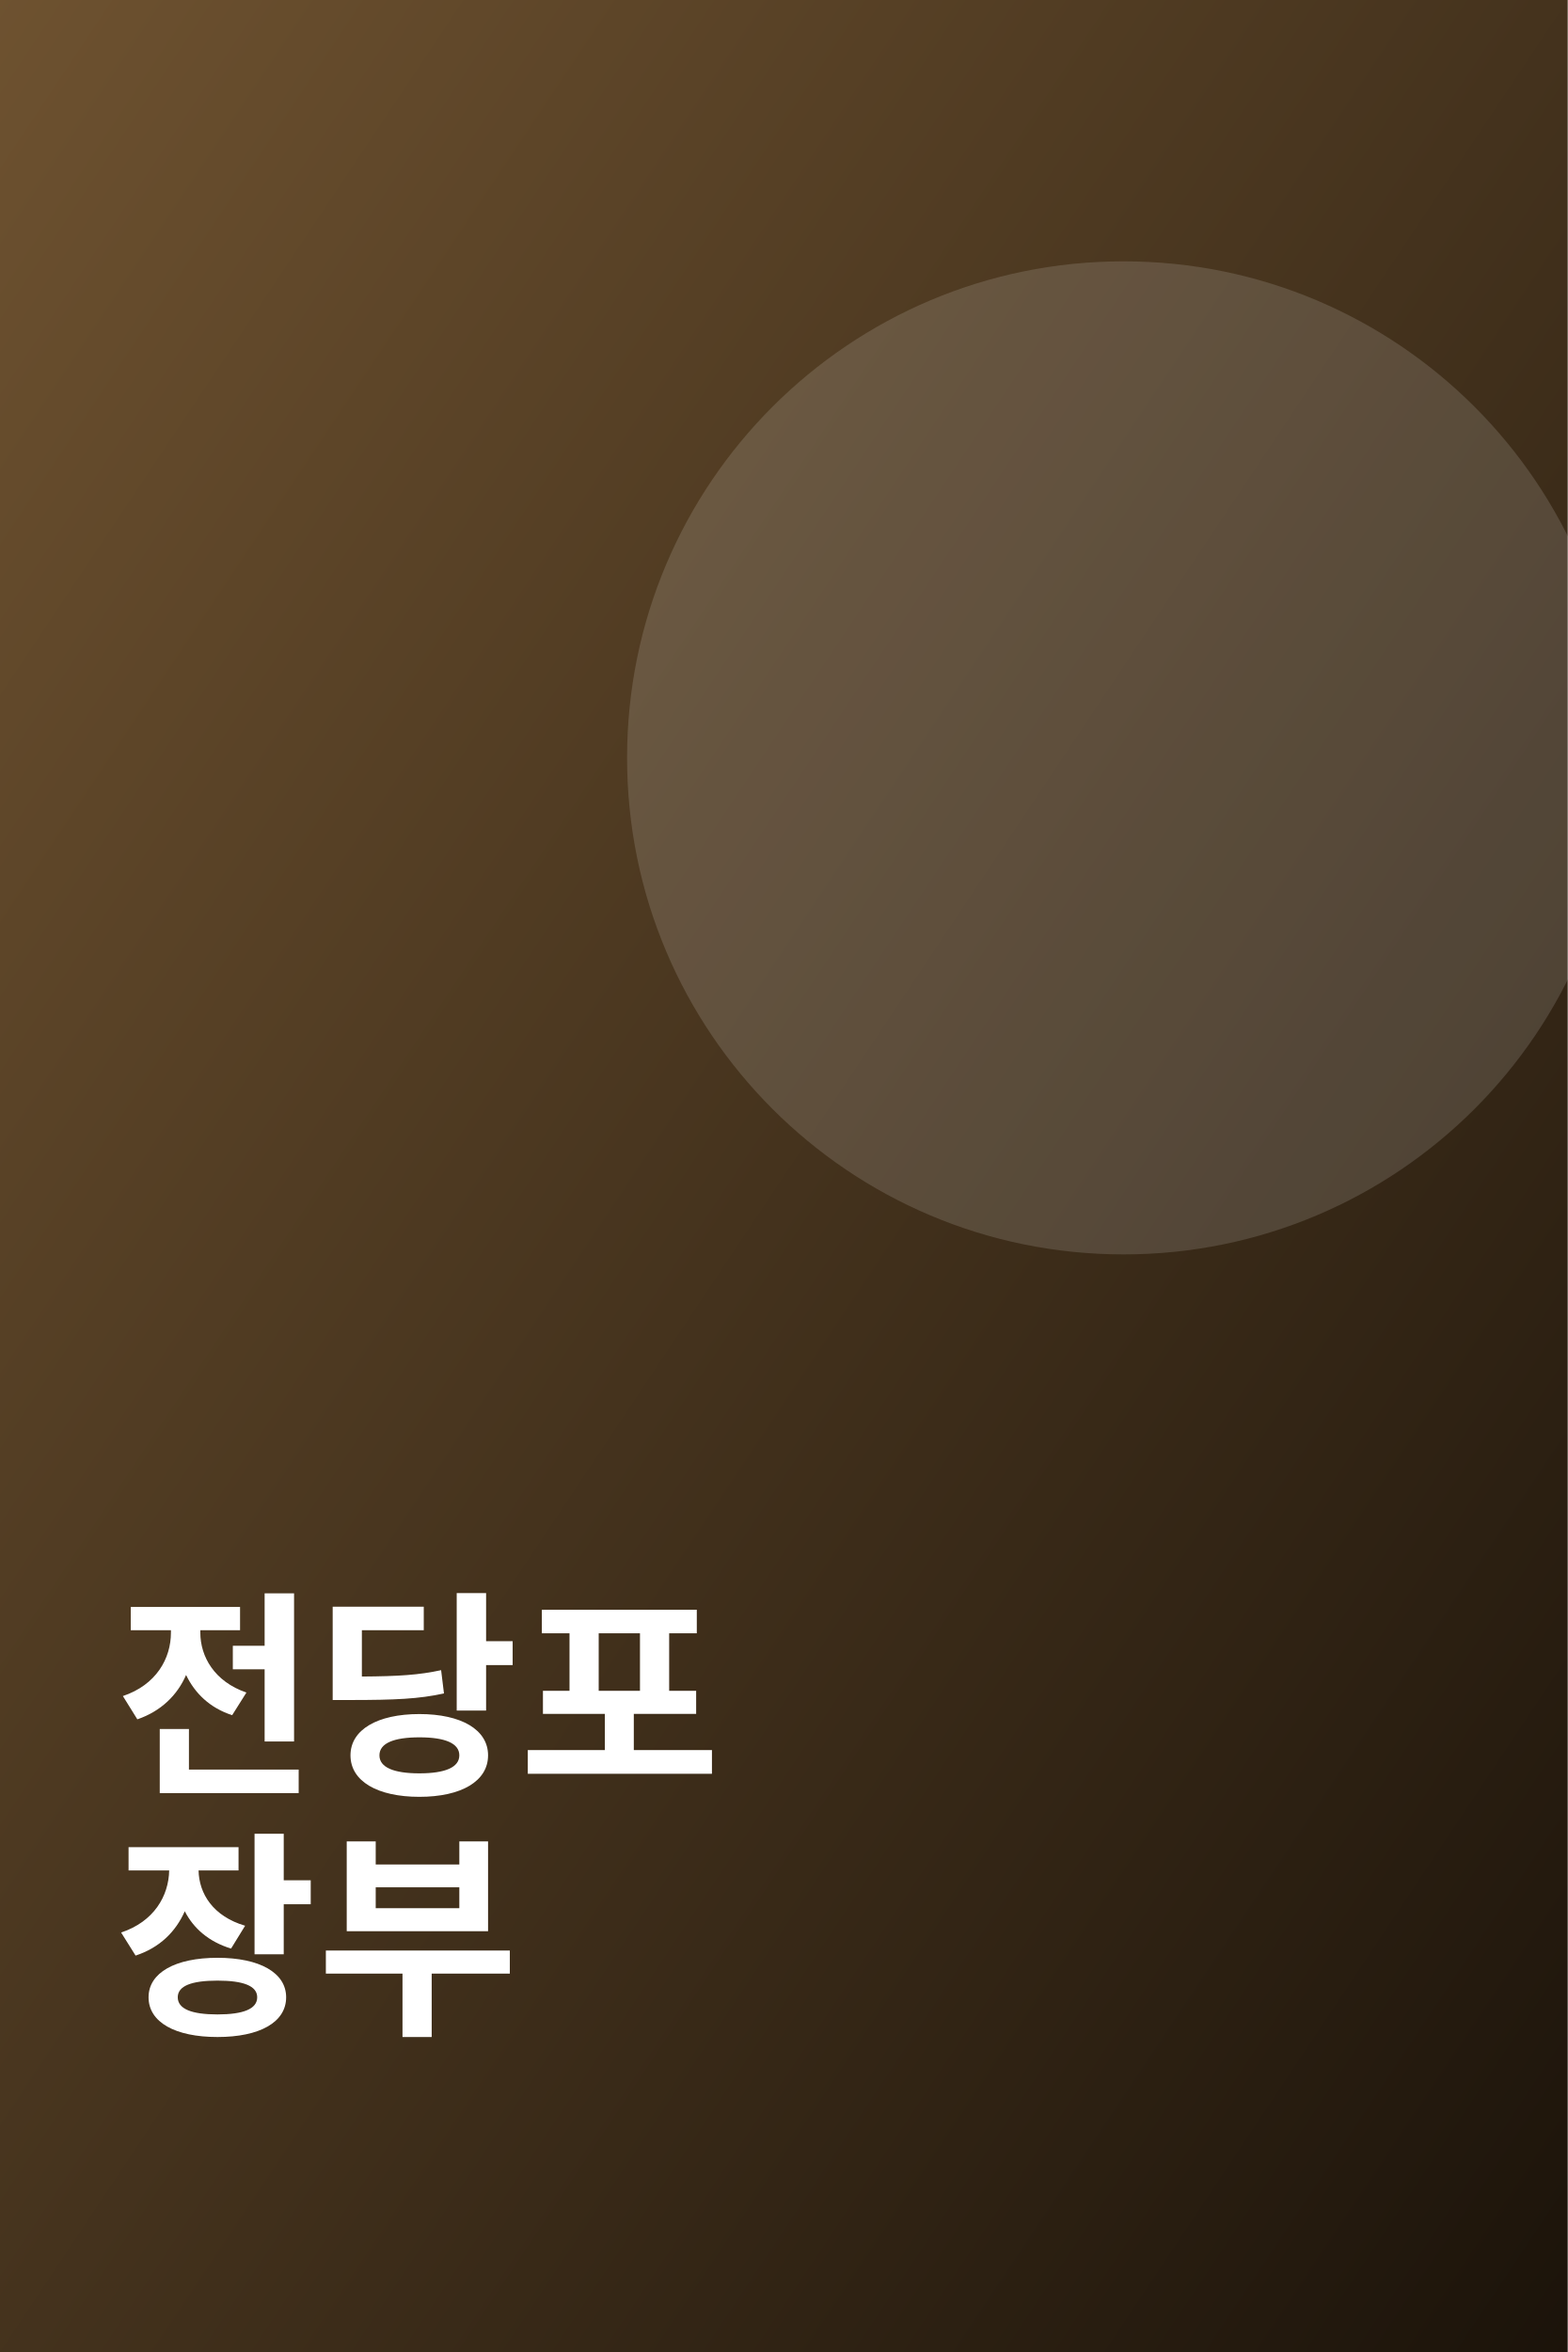
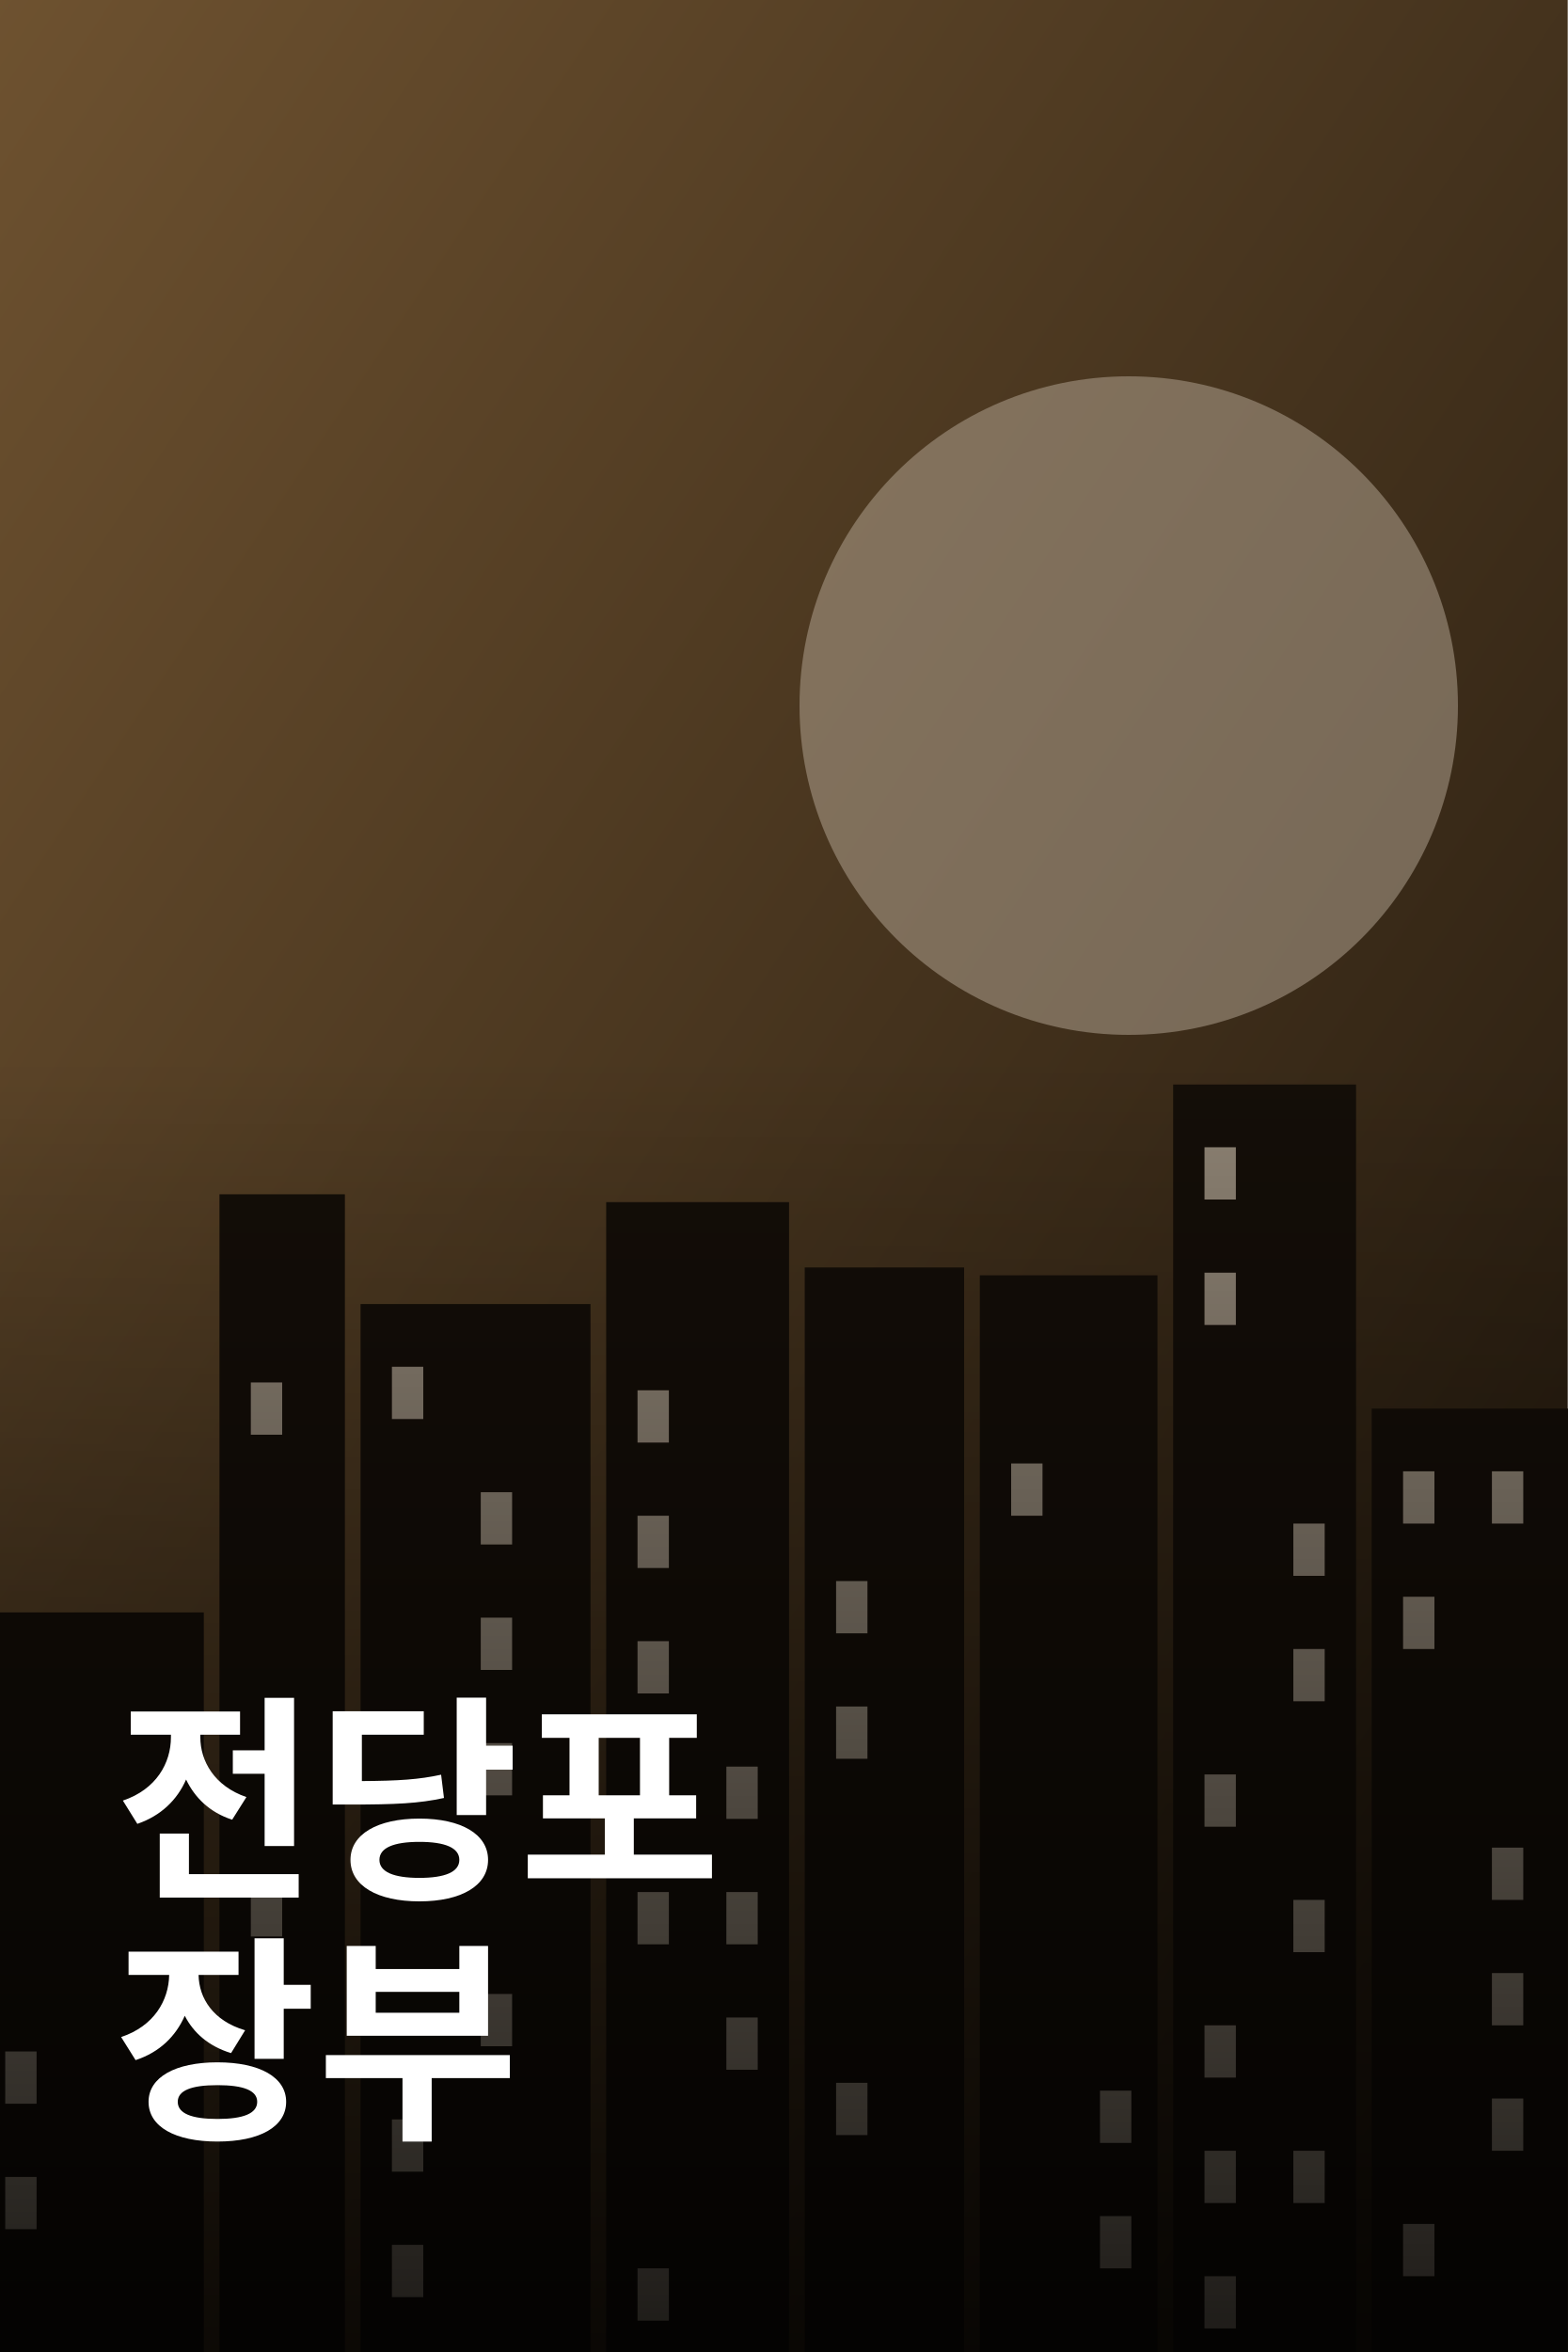
<svg xmlns="http://www.w3.org/2000/svg" viewBox="0 0 600 900">
  <defs>
    <linearGradient id="g" x1="0" y1="0" x2="1" y2="1">
      <stop stop-color="#6e5230" />
      <stop offset="1" stop-color="#1b130a" />
    </linearGradient>
+     <linearGradient id="s" x1="0" y1="0" x2="0" y2="1">
+       <stop offset=".45" stop-color="#000" stop-opacity="0" />
+       <stop offset="1" stop-color="#000" stop-opacity=".8" />
+     </linearGradient>
  </defs>
  <rect width="600" height="900" fill="url(#g)" />
-   <circle cx="430" cy="290" r="190" fill="#fff" opacity=".14" />
-   <text x="44" y="680" font-family="sans-serif" font-size="84" font-weight="800" fill="#fff">전당포</text>
-   <text x="44" y="772" font-family="sans-serif" font-size="84" font-weight="800" fill="#fff">장부</text>
+   <circle cx="432" cy="270" r="126" fill="#b7a998" opacity=".5" />
+   <rect x="-10" y="617" width="88" height="283" fill="#140e08" />
+   <rect x="2" y="785" width="12" height="20" fill="#b7a998" opacity=".75" />
+   <rect x="2" y="833" width="12" height="20" fill="#b7a998" opacity=".75" />
+   <rect x="84" y="457" width="48" height="443" fill="#140e08" />
+   <rect x="96" y="529" width="12" height="20" fill="#b7a998" opacity=".75" />
+   <rect x="96" y="721" width="12" height="20" fill="#b7a998" opacity=".75" />
+   <rect x="138" y="499" width="88" height="401" fill="#140e08" />
+   <rect x="150" y="523" width="12" height="20" fill="#b7a998" opacity=".75" />
+   <rect x="184" y="571" width="12" height="20" fill="#b7a998" opacity=".75" />
+   <rect x="184" y="619" width="12" height="20" fill="#b7a998" opacity=".75" />
+   <rect x="184" y="667" width="12" height="20" fill="#b7a998" opacity=".75" />
+   <rect x="184" y="763" width="12" height="20" fill="#b7a998" opacity=".75" />
+   <rect x="150" y="811" width="12" height="20" fill="#b7a998" opacity=".75" />
+   <rect x="150" y="859" width="12" height="20" fill="#b7a998" opacity=".75" />
+   <rect x="232" y="460" width="70" height="440" fill="#140e08" />
+   <rect x="244" y="532" width="12" height="20" fill="#b7a998" opacity=".75" />
+   <rect x="244" y="580" width="12" height="20" fill="#b7a998" opacity=".75" />
+   <rect x="244" y="628" width="12" height="20" fill="#b7a998" opacity=".75" />
+   <rect x="278" y="676" width="12" height="20" fill="#b7a998" opacity=".75" />
+   <rect x="244" y="724" width="12" height="20" fill="#b7a998" opacity=".75" />
+   <rect x="278" y="724" width="12" height="20" fill="#b7a998" opacity=".75" />
+   <rect x="278" y="772" width="12" height="20" fill="#b7a998" opacity=".75" />
+   <rect x="244" y="868" width="12" height="20" fill="#b7a998" opacity=".75" />
+   <rect x="308" y="485" width="61" height="415" fill="#140e08" />
+   <rect x="320" y="605" width="12" height="20" fill="#b7a998" opacity=".75" />
+   <rect x="320" y="653" width="12" height="20" fill="#b7a998" opacity=".75" />
+   <rect x="320" y="797" width="12" height="20" fill="#b7a998" opacity=".75" />
+   <rect x="375" y="488" width="68" height="412" fill="#140e08" />
+   <rect x="387" y="560" width="12" height="20" fill="#b7a998" opacity=".75" />
+   <rect x="421" y="800" width="12" height="20" fill="#b7a998" opacity=".75" />
+   <rect x="421" y="848" width="12" height="20" fill="#b7a998" opacity=".75" />
+   <rect x="449" y="415" width="70" height="485" fill="#140e08" />
+   <rect x="461" y="439" width="12" height="20" fill="#b7a998" opacity=".75" />
+   <rect x="461" y="487" width="12" height="20" fill="#b7a998" opacity=".75" />
+   <rect x="495" y="583" width="12" height="20" fill="#b7a998" opacity=".75" />
+   <rect x="495" y="631" width="12" height="20" fill="#b7a998" opacity=".75" />
+   <rect x="461" y="679" width="12" height="20" fill="#b7a998" opacity=".75" />
+   <rect x="495" y="727" width="12" height="20" fill="#b7a998" opacity=".75" />
+   <rect x="461" y="775" width="12" height="20" fill="#b7a998" opacity=".75" />
+   <rect x="461" y="823" width="12" height="20" fill="#b7a998" opacity=".75" />
+   <rect x="495" y="823" width="12" height="20" fill="#b7a998" opacity=".75" />
+   <rect x="461" y="871" width="12" height="20" fill="#b7a998" opacity=".75" />
+   <rect x="525" y="539" width="85" height="361" fill="#140e08" />
+   <rect x="537" y="563" width="12" height="20" fill="#b7a998" opacity=".75" />
+   <rect x="571" y="563" width="12" height="20" fill="#b7a998" opacity=".75" />
+   <rect x="537" y="611" width="12" height="20" fill="#b7a998" opacity=".75" />
+   <rect x="571" y="707" width="12" height="20" fill="#b7a998" opacity=".75" />
+   <rect x="571" y="755" width="12" height="20" fill="#b7a998" opacity=".75" />
+   <rect x="571" y="803" width="12" height="20" fill="#b7a998" opacity=".75" />
+   <rect x="537" y="851" width="12" height="20" fill="#b7a998" opacity=".75" />
+   <rect width="600" height="900" fill="url(#s)" />
+   <text x="44" y="720" font-family="sans-serif" font-size="84" font-weight="800" fill="#fff">전당포</text>
+   <text x="44" y="812" font-family="sans-serif" font-size="84" font-weight="800" fill="#fff">장부</text>
</svg>
